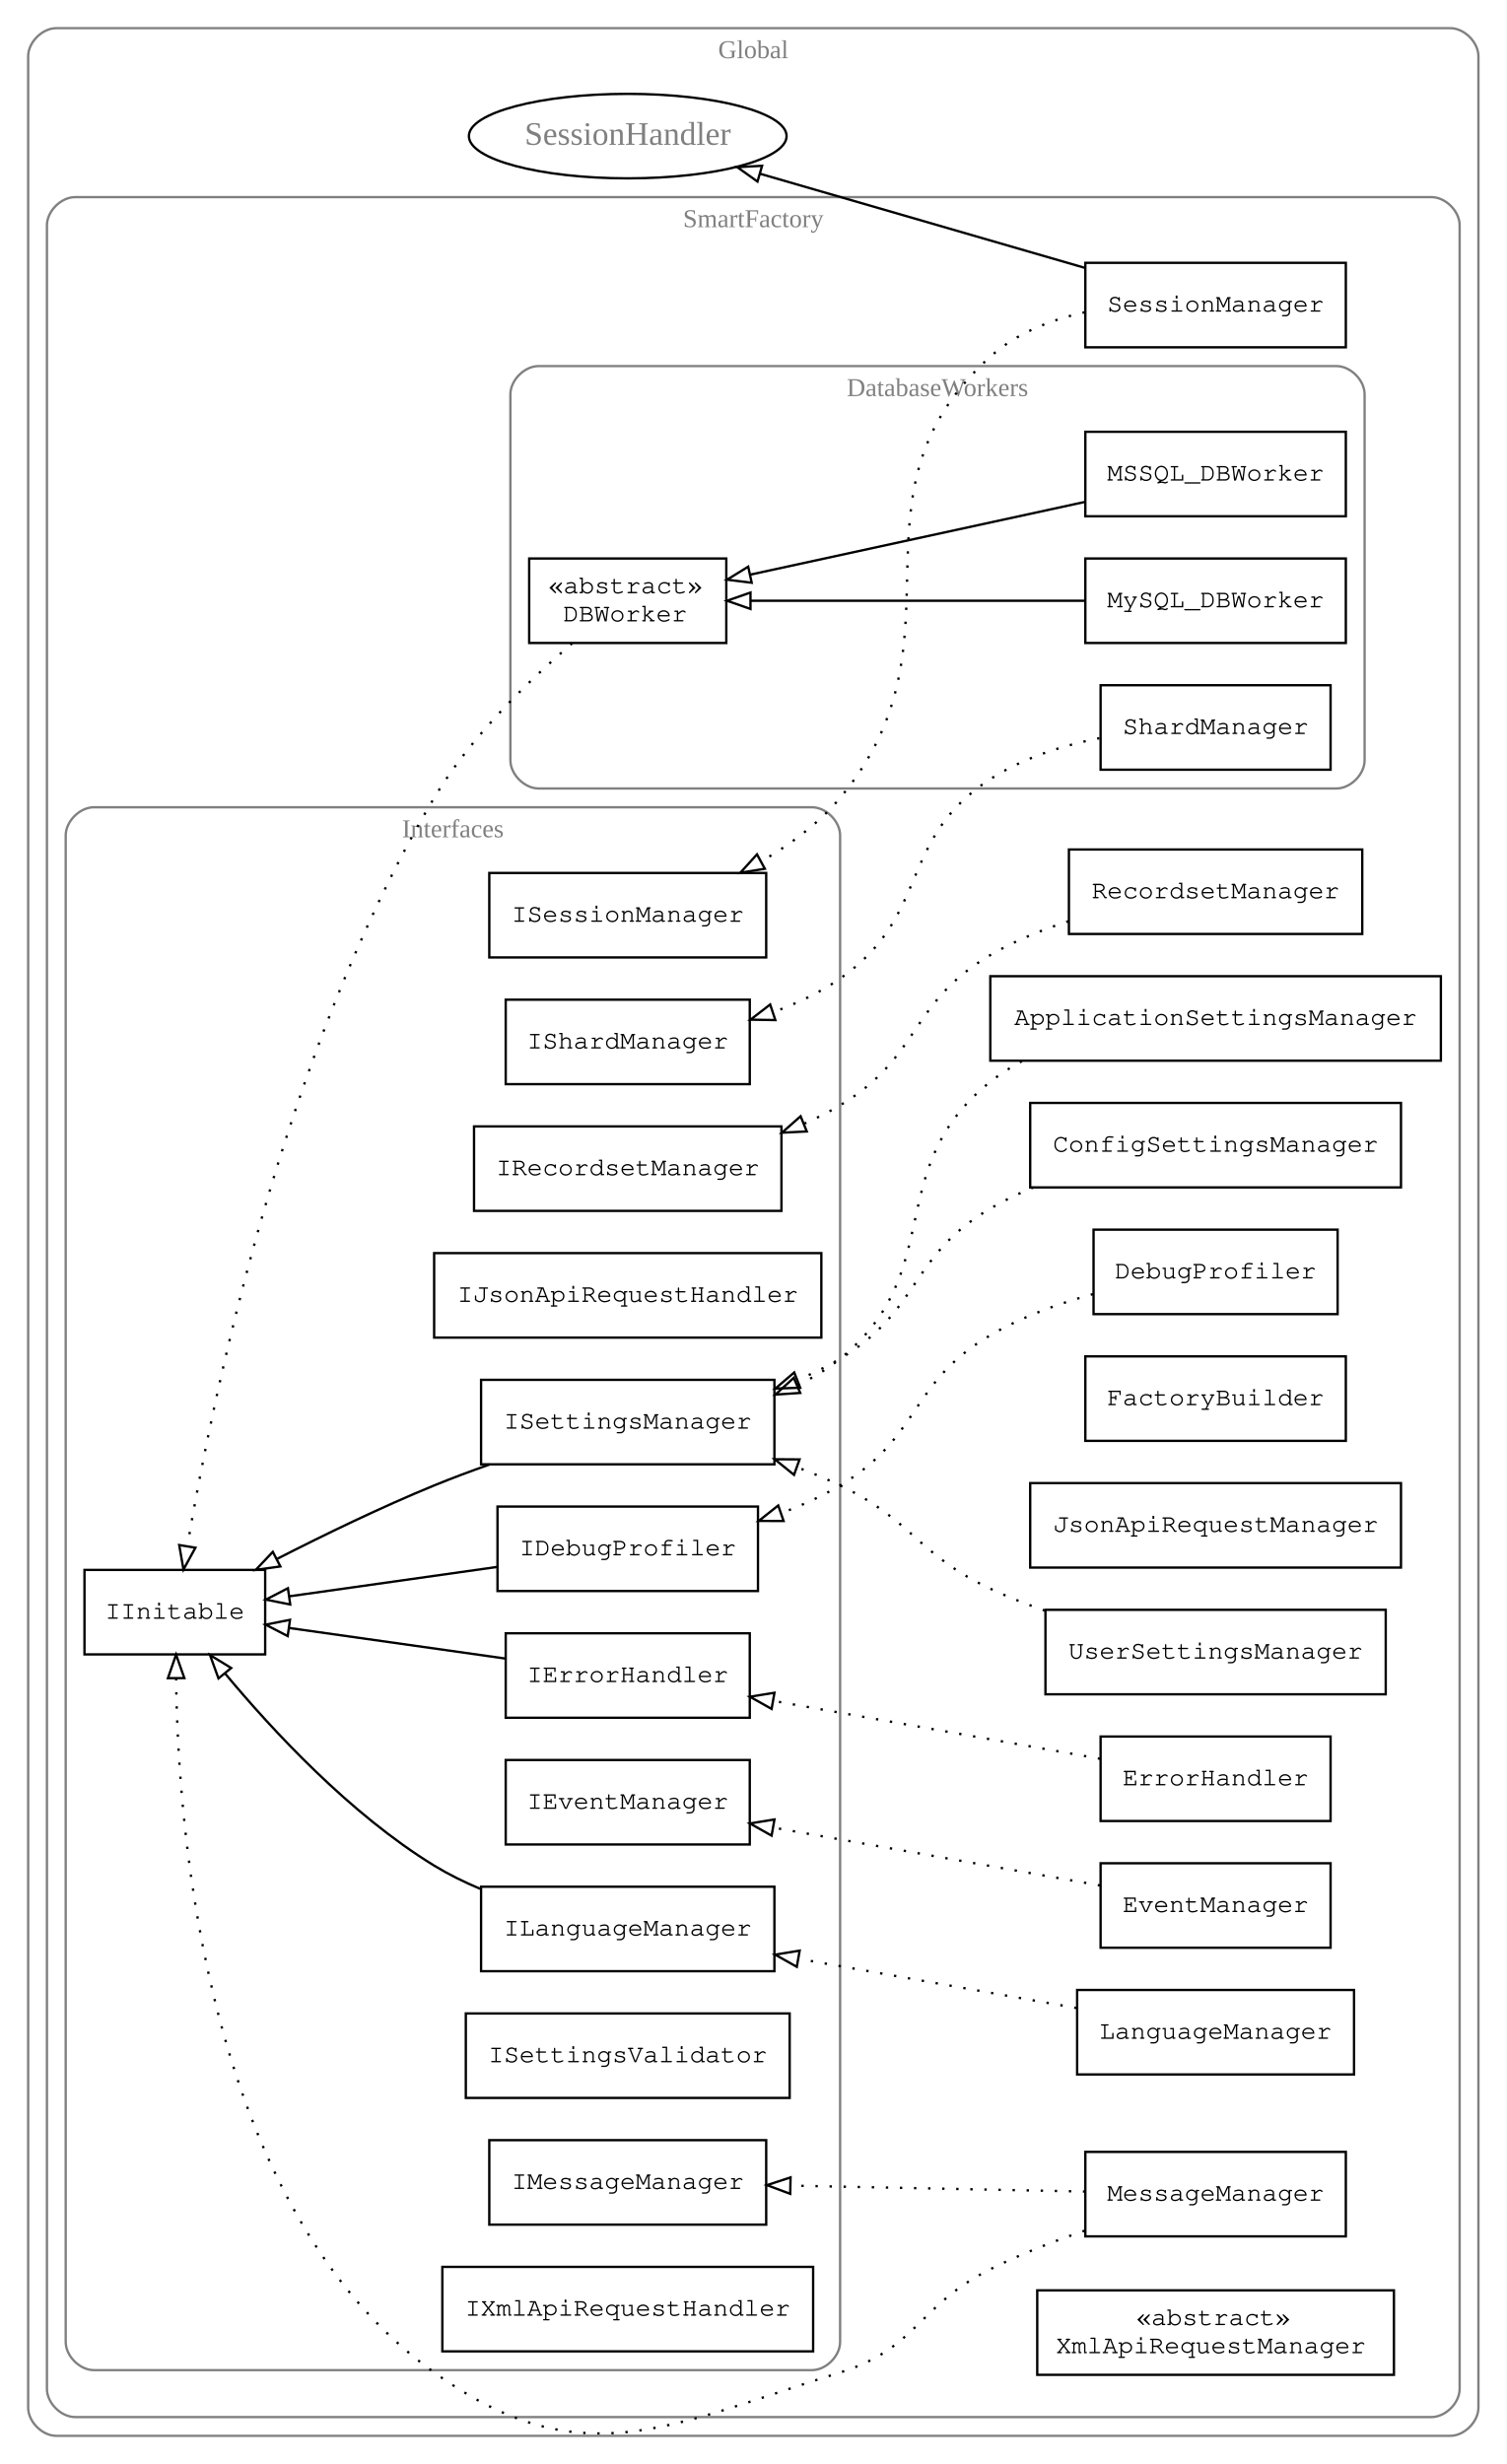
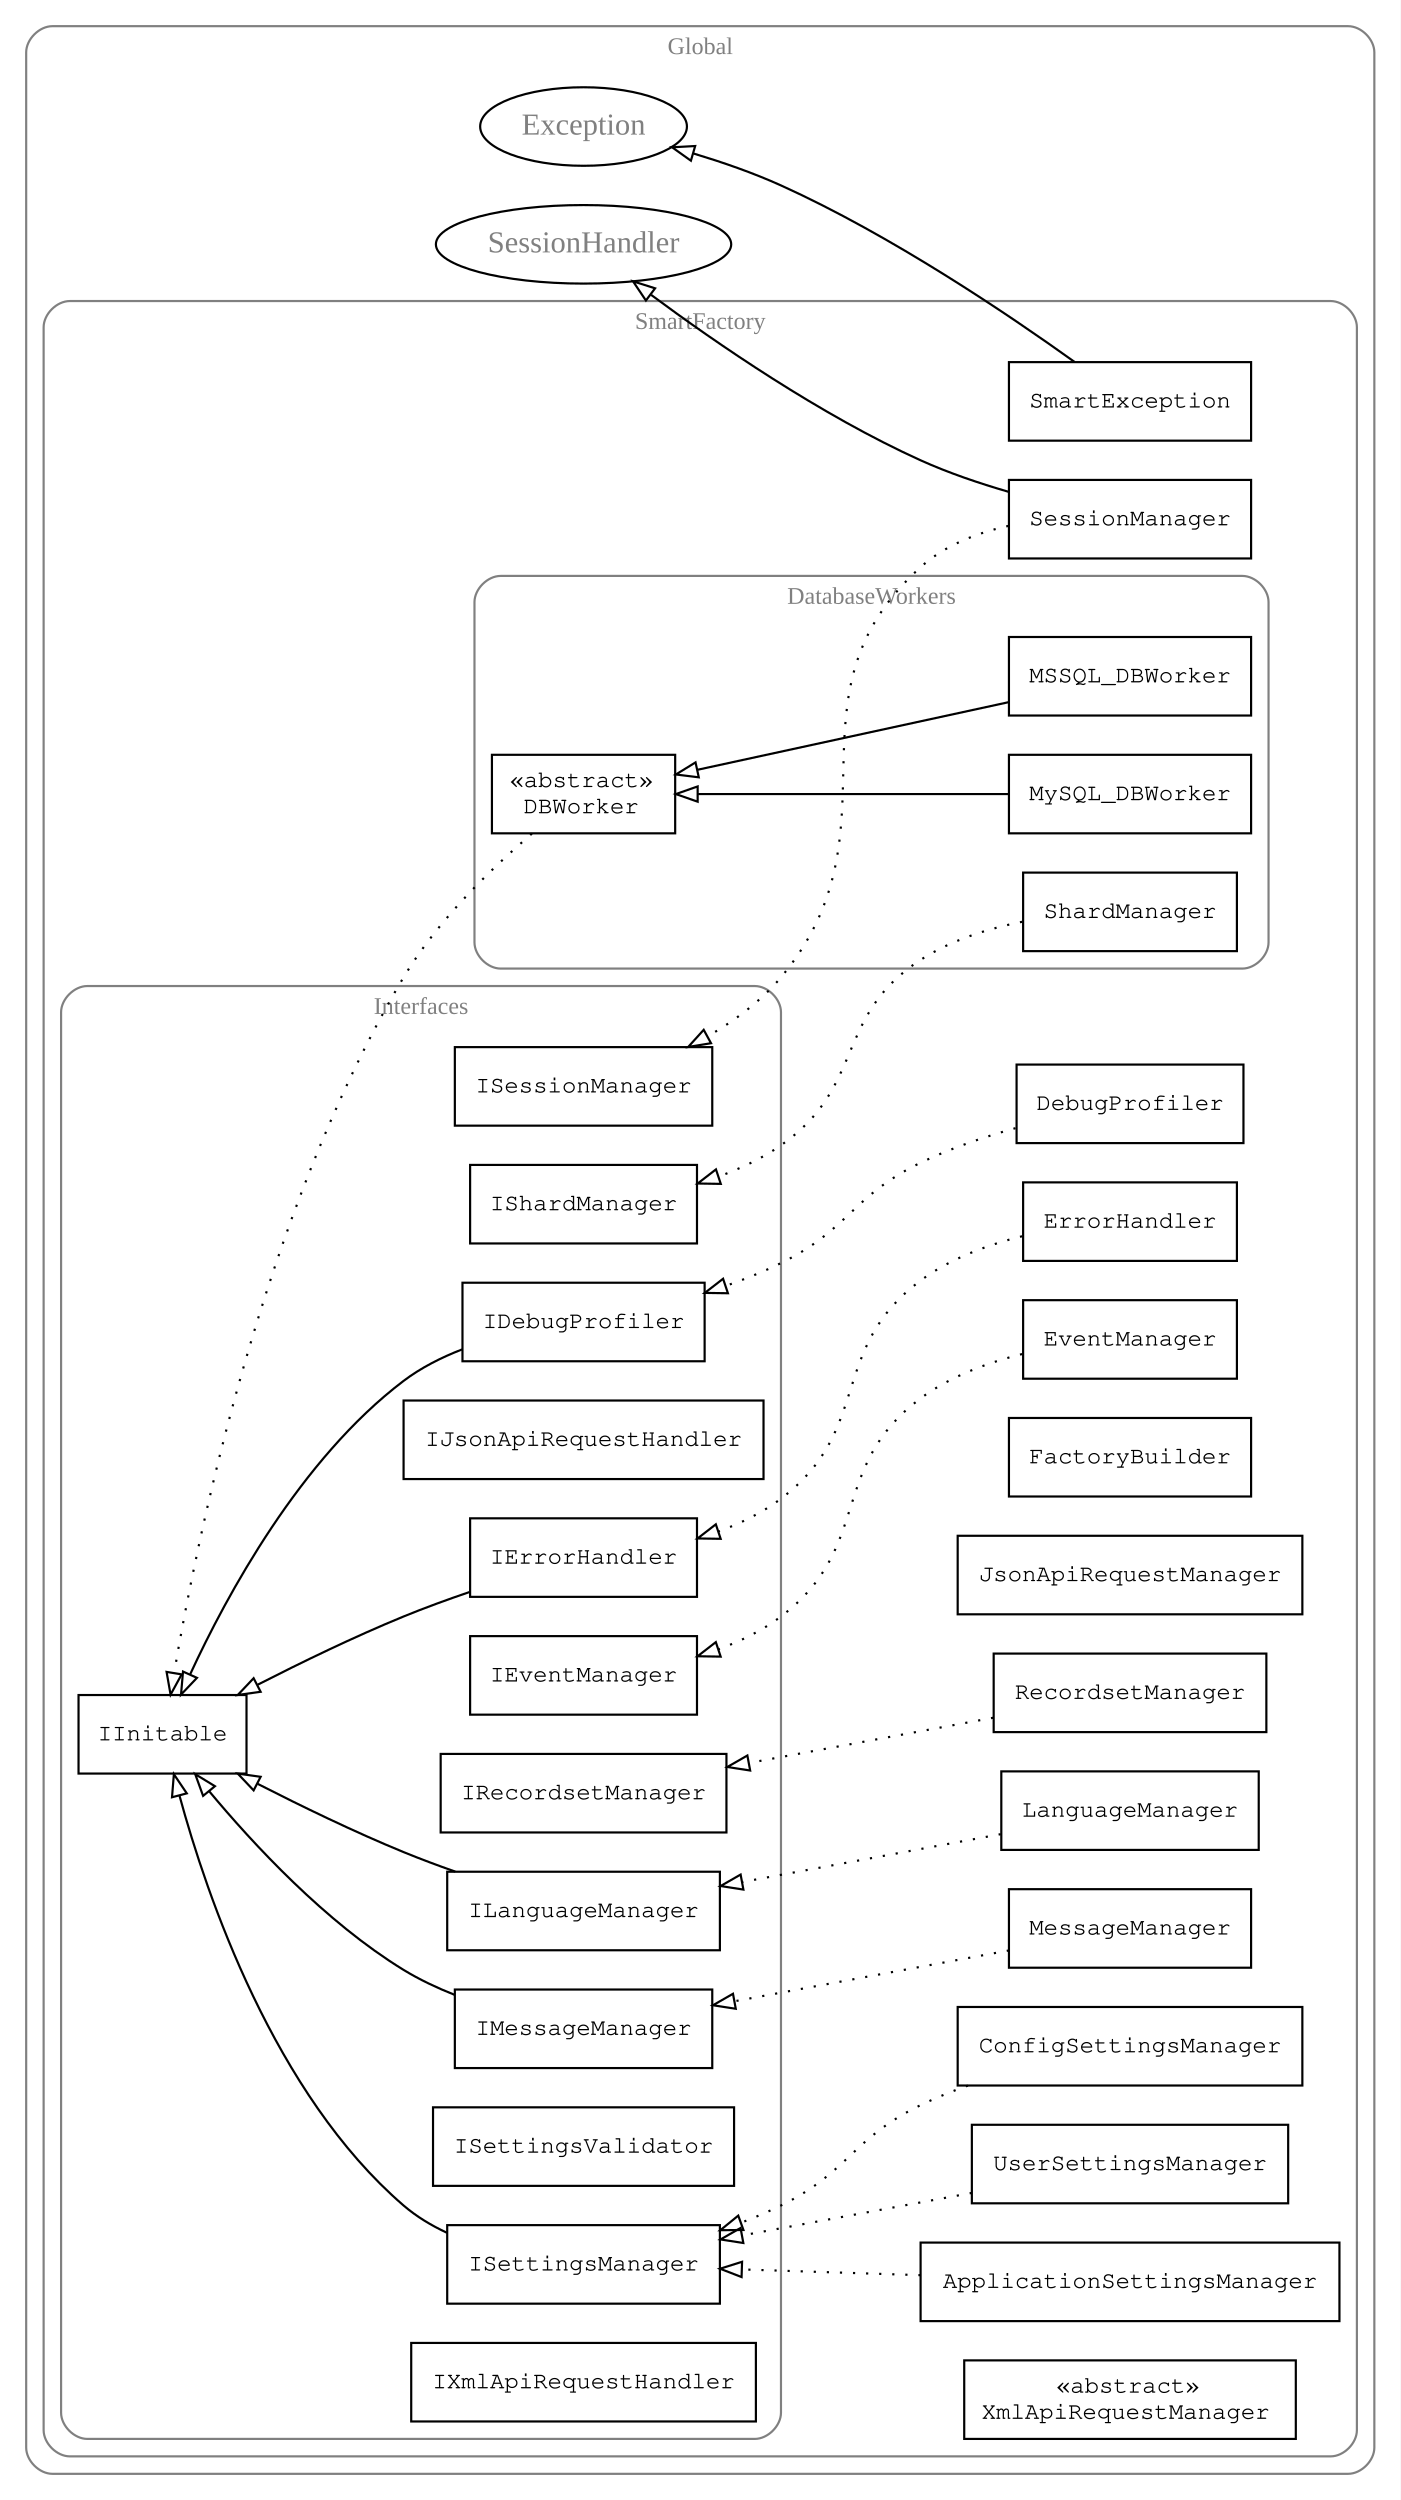
- <svg xmlns="http://www.w3.org/2000/svg" width="642pt" height="1050pt" viewBox="0.00 0.00 642.00 1050.00">
-   <g id="graph0" class="graph" transform="scale(1 1) rotate(0) translate(4 1046)">
-     <polygon fill="white" stroke="none" points="-4,4 -4,-1046 638,-1046 638,4 -4,4" />
+ <svg xmlns="http://www.w3.org/2000/svg" width="642pt" height="1146pt" viewBox="0.00 0.00 642.00 1146.00">
+   <g id="graph0" class="graph" transform="scale(1 1) rotate(0) translate(4 1142)">
+     <polygon fill="white" stroke="none" points="-4,4 -4,-1142 638,-1142 638,4 -4,4" />
    <g id="clust1" class="cluster">
-       <path fill="none" stroke="gray" d="M20,-8C20,-8 614,-8 614,-8 620,-8 626,-14 626,-20 626,-20 626,-1022 626,-1022 626,-1028 620,-1034 614,-1034 614,-1034 20,-1034 20,-1034 14,-1034 8,-1028 8,-1022 8,-1022 8,-20 8,-20 8,-14 14,-8 20,-8" />
-       <text text-anchor="middle" x="317" y="-1021.2" font-family="Times New Roman,serif" font-size="11.00" fill="gray">Global</text>
+       <path fill="none" stroke="gray" d="M20,-8C20,-8 614,-8 614,-8 620,-8 626,-14 626,-20 626,-20 626,-1118 626,-1118 626,-1124 620,-1130 614,-1130 614,-1130 20,-1130 20,-1130 14,-1130 8,-1124 8,-1118 8,-1118 8,-20 8,-20 8,-14 14,-8 20,-8" />
+       <text text-anchor="middle" x="317" y="-1117.2" font-family="Times New Roman,serif" font-size="11.00" fill="gray">Global</text>
    </g>
    <g id="clust2" class="cluster">
-       <path fill="none" stroke="gray" d="M28,-16C28,-16 606,-16 606,-16 612,-16 618,-22 618,-28 618,-28 618,-950 618,-950 618,-956 612,-962 606,-962 606,-962 28,-962 28,-962 22,-962 16,-956 16,-950 16,-950 16,-28 16,-28 16,-22 22,-16 28,-16" />
-       <text text-anchor="middle" x="317" y="-949.2" font-family="Times New Roman,serif" font-size="11.00" fill="gray">SmartFactory</text>
+       <path fill="none" stroke="gray" d="M28,-16C28,-16 606,-16 606,-16 612,-16 618,-22 618,-28 618,-28 618,-992 618,-992 618,-998 612,-1004 606,-1004 606,-1004 28,-1004 28,-1004 22,-1004 16,-998 16,-992 16,-992 16,-28 16,-28 16,-22 22,-16 28,-16" />
+       <text text-anchor="middle" x="317" y="-991.2" font-family="Times New Roman,serif" font-size="11.00" fill="gray">SmartFactory</text>
    </g>
    <g id="clust3" class="cluster">
-       <path fill="none" stroke="gray" d="M225.5,-710C225.5,-710 565.5,-710 565.5,-710 571.5,-710 577.5,-716 577.5,-722 577.5,-722 577.5,-878 577.5,-878 577.5,-884 571.5,-890 565.5,-890 565.5,-890 225.5,-890 225.5,-890 219.5,-890 213.5,-884 213.5,-878 213.5,-878 213.5,-722 213.5,-722 213.5,-716 219.5,-710 225.5,-710" />
-       <text text-anchor="middle" x="395.5" y="-877.2" font-family="Times New Roman,serif" font-size="11.00" fill="gray">DatabaseWorkers</text>
+       <path fill="none" stroke="gray" d="M225.5,-698C225.5,-698 565.5,-698 565.5,-698 571.5,-698 577.5,-704 577.5,-710 577.5,-710 577.5,-866 577.5,-866 577.5,-872 571.5,-878 565.5,-878 565.5,-878 225.5,-878 225.5,-878 219.5,-878 213.5,-872 213.5,-866 213.5,-866 213.5,-710 213.5,-710 213.5,-704 219.5,-698 225.5,-698" />
+       <text text-anchor="middle" x="395.5" y="-865.2" font-family="Times New Roman,serif" font-size="11.00" fill="gray">DatabaseWorkers</text>
    </g>
    <g id="clust4" class="cluster">
-       <path fill="none" stroke="gray" d="M36,-36C36,-36 342,-36 342,-36 348,-36 354,-42 354,-48 354,-48 354,-690 354,-690 354,-696 348,-702 342,-702 342,-702 36,-702 36,-702 30,-702 24,-696 24,-690 24,-690 24,-48 24,-48 24,-42 30,-36 36,-36" />
-       <text text-anchor="middle" x="189" y="-689.2" font-family="Times New Roman,serif" font-size="11.00" fill="gray">Interfaces</text>
+       <path fill="none" stroke="gray" d="M36,-24C36,-24 342,-24 342,-24 348,-24 354,-30 354,-36 354,-36 354,-678 354,-678 354,-684 348,-690 342,-690 342,-690 36,-690 36,-690 30,-690 24,-684 24,-678 24,-678 24,-36 24,-36 24,-30 30,-24 36,-24" />
+       <text text-anchor="middle" x="189" y="-677.2" font-family="Times New Roman,serif" font-size="11.00" fill="gray">Interfaces</text>
    </g>
    <g id="node1" class="node">
-       <polygon fill="none" stroke="black" points="305.5,-808 221.5,-808 221.5,-772 305.5,-772 305.5,-808" />
-       <text text-anchor="start" x="229.5" y="-793.2" font-family="Courier,monospace" font-size="11.00">«abstract»</text>
-       <text text-anchor="start" x="236" y="-781.2" font-family="Courier,monospace" font-size="11.00">DBWorker</text>
+       <polygon fill="none" stroke="black" points="305.5,-796 221.5,-796 221.5,-760 305.5,-760 305.5,-796" />
+       <text text-anchor="start" x="229.5" y="-781.2" font-family="Courier,monospace" font-size="11.00">«abstract»</text>
+       <text text-anchor="start" x="236" y="-769.2" font-family="Courier,monospace" font-size="11.00">DBWorker</text>
    </g>
    <g id="node8" class="node">
-       <polygon fill="none" stroke="black" points="109,-377 32,-377 32,-341 109,-341 109,-377" />
-       <text text-anchor="middle" x="70.5" y="-356.2" font-family="Courier,monospace" font-size="11.00">IInitable</text>
+       <polygon fill="none" stroke="black" points="109,-365 32,-365 32,-329 109,-329 109,-365" />
+       <text text-anchor="middle" x="70.5" y="-344.2" font-family="Courier,monospace" font-size="11.00">IInitable</text>
    </g>
    <g id="edge3" class="edge">
-       <path fill="none" stroke="black" stroke-dasharray="1,5" d="M239.819,-771.869C221.577,-756.19 196.513,-731.999 181,-706 116.722,-598.276 86.278,-448.884 75.854,-387.284" />
-       <polygon fill="none" stroke="black" points="79.267,-386.466 74.19,-377.166 72.36,-387.602 79.267,-386.466" />
+       <path fill="none" stroke="black" stroke-dasharray="1,5" d="M239.819,-759.869C221.577,-744.19 196.513,-719.999 181,-694 116.722,-586.276 86.278,-436.884 75.854,-375.284" />
+       <polygon fill="none" stroke="black" points="79.267,-374.466 74.19,-365.166 72.36,-375.602 79.267,-374.466" />
    </g>
    <g id="node2" class="node">
-       <polygon fill="none" stroke="black" points="569.5,-862 458.5,-862 458.5,-826 569.5,-826 569.5,-862" />
-       <text text-anchor="middle" x="514" y="-841.2" font-family="Courier,monospace" font-size="11.00">MSSQL_DBWorker</text>
+       <polygon fill="none" stroke="black" points="569.5,-850 458.5,-850 458.5,-814 569.5,-814 569.5,-850" />
+       <text text-anchor="middle" x="514" y="-829.2" font-family="Courier,monospace" font-size="11.00">MSSQL_DBWorker</text>
    </g>
    <g id="edge4" class="edge">
-       <path fill="none" stroke="black" d="M458.466,-832.149C415.965,-822.914 357.375,-810.182 315.738,-801.134" />
-       <polygon fill="none" stroke="black" points="316.318,-797.679 305.803,-798.975 314.831,-804.519 316.318,-797.679" />
+       <path fill="none" stroke="black" d="M458.466,-820.149C415.965,-810.914 357.375,-798.182 315.738,-789.134" />
+       <polygon fill="none" stroke="black" points="316.318,-785.679 305.803,-786.975 314.831,-792.519 316.318,-785.679" />
    </g>
    <g id="node3" class="node">
-       <polygon fill="none" stroke="black" points="569.5,-808 458.5,-808 458.5,-772 569.5,-772 569.5,-808" />
-       <text text-anchor="middle" x="514" y="-787.2" font-family="Courier,monospace" font-size="11.00">MySQL_DBWorker</text>
+       <polygon fill="none" stroke="black" points="569.5,-796 458.5,-796 458.5,-760 569.5,-760 569.5,-796" />
+       <text text-anchor="middle" x="514" y="-775.2" font-family="Courier,monospace" font-size="11.00">MySQL_DBWorker</text>
    </g>
    <g id="edge5" class="edge">
-       <path fill="none" stroke="black" d="M458.466,-790C416.055,-790 357.623,-790 316.002,-790" />
-       <polygon fill="none" stroke="black" points="315.803,-786.5 305.803,-790 315.803,-793.5 315.803,-786.5" />
+       <path fill="none" stroke="black" d="M458.466,-778C416.055,-778 357.623,-778 316.002,-778" />
+       <polygon fill="none" stroke="black" points="315.803,-774.5 305.803,-778 315.803,-781.5 315.803,-774.5" />
    </g>
    <g id="node4" class="node">
-       <polygon fill="none" stroke="black" points="563,-754 465,-754 465,-718 563,-718 563,-754" />
-       <text text-anchor="middle" x="514" y="-733.2" font-family="Courier,monospace" font-size="11.00">ShardManager</text>
+       <polygon fill="none" stroke="black" points="563,-742 465,-742 465,-706 563,-706 563,-742" />
+       <text text-anchor="middle" x="514" y="-721.2" font-family="Courier,monospace" font-size="11.00">ShardManager</text>
    </g>
    <g id="node16" class="node">
-       <polygon fill="none" stroke="black" points="315.5,-620 211.5,-620 211.5,-584 315.5,-584 315.5,-620" />
-       <text text-anchor="middle" x="263.5" y="-599.2" font-family="Courier,monospace" font-size="11.00">IShardManager</text>
+       <polygon fill="none" stroke="black" points="315.5,-608 211.5,-608 211.5,-572 315.5,-572 315.5,-608" />
+       <text text-anchor="middle" x="263.5" y="-587.2" font-family="Courier,monospace" font-size="11.00">IShardManager</text>
    </g>
    <g id="edge6" class="edge">
-       <path fill="none" stroke="black" stroke-dasharray="1,5" d="M464.514,-731.441C448.741,-728.278 431.768,-722.951 418,-714 378.354,-688.223 392.782,-656.059 354,-629 345.426,-623.018 335.501,-618.337 325.447,-614.681" />
-       <polygon fill="none" stroke="black" points="326.401,-611.31 315.808,-611.48 324.195,-617.953 326.401,-611.31" />
+       <path fill="none" stroke="black" stroke-dasharray="1,5" d="M464.514,-719.441C448.741,-716.278 431.768,-710.951 418,-702 378.354,-676.223 392.782,-644.059 354,-617 345.426,-611.018 335.501,-606.337 325.447,-602.681" />
+       <polygon fill="none" stroke="black" points="326.401,-599.31 315.808,-599.48 324.195,-605.953 326.401,-599.31" />
    </g>
    <g id="node5" class="node">
-       <polygon fill="none" stroke="black" points="319,-404 208,-404 208,-368 319,-368 319,-404" />
-       <text text-anchor="middle" x="263.5" y="-383.2" font-family="Courier,monospace" font-size="11.00">IDebugProfiler</text>
+       <polygon fill="none" stroke="black" points="319,-554 208,-554 208,-518 319,-518 319,-554" />
+       <text text-anchor="middle" x="263.5" y="-533.2" font-family="Courier,monospace" font-size="11.00">IDebugProfiler</text>
    </g>
    <g id="edge17" class="edge">
-       <path fill="none" stroke="black" d="M207.767,-378.263C179.811,-374.311 146.118,-369.548 119.23,-365.747" />
-       <polygon fill="none" stroke="black" points="119.675,-362.275 109.284,-364.341 118.695,-369.206 119.675,-362.275" />
+       <path fill="none" stroke="black" d="M207.844,-523.439C198.338,-519.752 188.961,-515.029 181,-509 133.629,-473.126 99.844,-410.57 83.214,-374.593" />
+       <polygon fill="none" stroke="black" points="86.279,-372.876 78.981,-365.195 79.896,-375.75 86.279,-372.876" />
    </g>
    <g id="node6" class="node">
-       <polygon fill="none" stroke="black" points="315.5,-350 211.5,-350 211.5,-314 315.5,-314 315.5,-350" />
-       <text text-anchor="middle" x="263.5" y="-329.2" font-family="Courier,monospace" font-size="11.00">IErrorHandler</text>
+       <polygon fill="none" stroke="black" points="315.5,-446 211.5,-446 211.5,-410 315.5,-410 315.5,-446" />
+       <text text-anchor="middle" x="263.5" y="-425.2" font-family="Courier,monospace" font-size="11.00">IErrorHandler</text>
    </g>
    <g id="edge18" class="edge">
-       <path fill="none" stroke="black" d="M211.316,-339.236C182.677,-343.284 147.206,-348.298 119.158,-352.263" />
-       <polygon fill="none" stroke="black" points="118.599,-348.807 109.187,-353.672 119.579,-355.738 118.599,-348.807" />
+       <path fill="none" stroke="black" d="M211.238,-412.22C201.122,-408.769 190.654,-404.957 181,-401 158.482,-391.769 134.136,-379.956 114.132,-369.734" />
+       <polygon fill="none" stroke="black" points="115.471,-366.486 104.979,-365.014 112.262,-372.708 115.471,-366.486" />
    </g>
    <g id="node7" class="node">
-       <polygon fill="none" stroke="black" points="315.5,-296 211.5,-296 211.5,-260 315.5,-260 315.5,-296" />
-       <text text-anchor="middle" x="263.5" y="-275.2" font-family="Courier,monospace" font-size="11.00">IEventManager</text>
+       <polygon fill="none" stroke="black" points="315.5,-392 211.5,-392 211.5,-356 315.5,-356 315.5,-392" />
+       <text text-anchor="middle" x="263.5" y="-371.2" font-family="Courier,monospace" font-size="11.00">IEventManager</text>
    </g>
    <g id="node9" class="node">
-       <polygon fill="none" stroke="black" points="346,-512 181,-512 181,-476 346,-476 346,-512" />
-       <text text-anchor="middle" x="263.5" y="-491.2" font-family="Courier,monospace" font-size="11.00">IJsonApiRequestHandler</text>
+       <polygon fill="none" stroke="black" points="346,-500 181,-500 181,-464 346,-464 346,-500" />
+       <text text-anchor="middle" x="263.5" y="-479.2" font-family="Courier,monospace" font-size="11.00">IJsonApiRequestHandler</text>
    </g>
    <g id="node10" class="node">
-       <polygon fill="none" stroke="black" points="326,-242 201,-242 201,-206 326,-206 326,-242" />
-       <text text-anchor="middle" x="263.5" y="-221.2" font-family="Courier,monospace" font-size="11.00">ILanguageManager</text>
+       <polygon fill="none" stroke="black" points="326,-284 201,-284 201,-248 326,-248 326,-284" />
+       <text text-anchor="middle" x="263.5" y="-263.2" font-family="Courier,monospace" font-size="11.00">ILanguageManager</text>
    </g>
    <g id="edge19" class="edge">
-       <path fill="none" stroke="black" d="M200.607,-241.112C193.782,-243.982 187.102,-247.265 181,-251 145.192,-272.915 112.065,-308.649 91.832,-332.961" />
-       <polygon fill="none" stroke="black" points="89.099,-330.774 85.48,-340.731 94.519,-335.204 89.099,-330.774" />
+       <path fill="none" stroke="black" d="M204.698,-284.046C196.673,-286.871 188.585,-289.891 181,-293 158.482,-302.231 134.136,-314.044 114.132,-324.266" />
+       <polygon fill="none" stroke="black" points="112.262,-321.292 104.979,-328.986 115.471,-327.514 112.262,-321.292" />
    </g>
    <g id="node11" class="node">
-       <polygon fill="none" stroke="black" points="322.5,-134 204.5,-134 204.5,-98 322.5,-98 322.5,-134" />
-       <text text-anchor="middle" x="263.5" y="-113.2" font-family="Courier,monospace" font-size="11.00">IMessageManager</text>
+       <polygon fill="none" stroke="black" points="322.5,-230 204.5,-230 204.5,-194 322.5,-194 322.5,-230" />
+       <text text-anchor="middle" x="263.5" y="-209.2" font-family="Courier,monospace" font-size="11.00">IMessageManager</text>
+     </g>
+     <g id="edge20" class="edge">
+       <path fill="none" stroke="black" d="M204.459,-227.541C196.307,-230.766 188.247,-234.565 181,-239 145.192,-260.915 112.065,-296.649 91.832,-320.961" />
+       <polygon fill="none" stroke="black" points="89.099,-318.774 85.48,-328.731 94.519,-323.204 89.099,-318.774" />
    </g>
    <g id="node12" class="node">
-       <polygon fill="none" stroke="black" points="329,-566 198,-566 198,-530 329,-530 329,-566" />
-       <text text-anchor="middle" x="263.5" y="-545.2" font-family="Courier,monospace" font-size="11.00">IRecordsetManager</text>
+       <polygon fill="none" stroke="black" points="329,-338 198,-338 198,-302 329,-302 329,-338" />
+       <text text-anchor="middle" x="263.5" y="-317.2" font-family="Courier,monospace" font-size="11.00">IRecordsetManager</text>
    </g>
    <g id="node13" class="node">
-       <polygon fill="none" stroke="black" points="322.5,-674 204.5,-674 204.5,-638 322.5,-638 322.5,-674" />
-       <text text-anchor="middle" x="263.5" y="-653.2" font-family="Courier,monospace" font-size="11.00">ISessionManager</text>
+       <polygon fill="none" stroke="black" points="322.5,-662 204.5,-662 204.5,-626 322.5,-626 322.5,-662" />
+       <text text-anchor="middle" x="263.5" y="-641.2" font-family="Courier,monospace" font-size="11.00">ISessionManager</text>
    </g>
    <g id="node14" class="node">
-       <polygon fill="none" stroke="black" points="326,-458 201,-458 201,-422 326,-422 326,-458" />
-       <text text-anchor="middle" x="263.5" y="-437.2" font-family="Courier,monospace" font-size="11.00">ISettingsManager</text>
-     </g>
-     <g id="edge20" class="edge">
-       <path fill="none" stroke="black" d="M204.698,-421.954C196.673,-419.129 188.585,-416.109 181,-413 158.482,-403.769 134.136,-391.956 114.132,-381.734" />
-       <polygon fill="none" stroke="black" points="115.471,-378.486 104.979,-377.014 112.262,-384.708 115.471,-378.486" />
+       <polygon fill="none" stroke="black" points="326,-122 201,-122 201,-86 326,-86 326,-122" />
+       <text text-anchor="middle" x="263.5" y="-101.2" font-family="Courier,monospace" font-size="11.00">ISettingsManager</text>
+     </g>
+     <g id="edge21" class="edge">
+       <path fill="none" stroke="black" d="M200.912,-118.477C193.725,-121.827 186.874,-125.943 181,-131 121.731,-182.022 90.781,-272.936 78.288,-318.834" />
+       <polygon fill="none" stroke="black" points="74.852,-318.139 75.7,-328.7 81.623,-319.915 74.852,-318.139" />
    </g>
    <g id="node15" class="node">
-       <polygon fill="none" stroke="black" points="332.5,-188 194.5,-188 194.5,-152 332.5,-152 332.5,-188" />
-       <text text-anchor="middle" x="263.5" y="-167.2" font-family="Courier,monospace" font-size="11.00">ISettingsValidator</text>
+       <polygon fill="none" stroke="black" points="332.5,-176 194.5,-176 194.5,-140 332.5,-140 332.5,-176" />
+       <text text-anchor="middle" x="263.5" y="-155.2" font-family="Courier,monospace" font-size="11.00">ISettingsValidator</text>
    </g>
    <g id="node17" class="node">
-       <polygon fill="none" stroke="black" points="342.5,-80 184.5,-80 184.5,-44 342.5,-44 342.5,-80" />
-       <text text-anchor="middle" x="263.5" y="-59.2" font-family="Courier,monospace" font-size="11.00">IXmlApiRequestHandler</text>
+       <polygon fill="none" stroke="black" points="342.5,-68 184.5,-68 184.5,-32 342.5,-32 342.5,-68" />
+       <text text-anchor="middle" x="263.5" y="-47.2" font-family="Courier,monospace" font-size="11.00">IXmlApiRequestHandler</text>
    </g>
    <g id="node18" class="node">
-       <polygon fill="none" stroke="black" points="610,-630 418,-630 418,-594 610,-594 610,-630" />
-       <text text-anchor="middle" x="514" y="-609.2" font-family="Courier,monospace" font-size="11.00">ApplicationSettingsManager</text>
+       <polygon fill="none" stroke="black" points="610,-114 418,-114 418,-78 610,-78 610,-114" />
+       <text text-anchor="middle" x="514" y="-93.2" font-family="Courier,monospace" font-size="11.00">ApplicationSettingsManager</text>
    </g>
    <g id="edge1" class="edge">
-       <path fill="none" stroke="black" stroke-dasharray="1,5" d="M431.456,-593.793C426.685,-591.237 422.148,-588.323 418,-585 371.436,-547.7 400.263,-504.673 354,-467 348.588,-462.593 342.47,-458.905 336.034,-455.819" />
-       <polygon fill="none" stroke="black" points="336.995,-452.423 326.424,-451.713 334.245,-458.86 336.995,-452.423" />
+       <path fill="none" stroke="black" stroke-dasharray="1,5" d="M417.989,-99.059C390.894,-99.931 361.831,-100.867 336.363,-101.686" />
+       <polygon fill="none" stroke="black" points="335.938,-98.198 326.056,-102.018 336.163,-105.195 335.938,-98.198" />
    </g>
    <g id="node19" class="node">
-       <polygon fill="none" stroke="black" points="593,-576 435,-576 435,-540 593,-540 593,-576" />
-       <text text-anchor="middle" x="514" y="-555.2" font-family="Courier,monospace" font-size="11.00">ConfigSettingsManager</text>
+       <polygon fill="none" stroke="black" points="593,-222 435,-222 435,-186 593,-186 593,-222" />
+       <text text-anchor="middle" x="514" y="-201.2" font-family="Courier,monospace" font-size="11.00">ConfigSettingsManager</text>
    </g>
    <g id="edge2" class="edge">
-       <path fill="none" stroke="black" stroke-dasharray="1,5" d="M436.371,-539.99C429.98,-537.369 423.766,-534.387 418,-531 383.316,-510.624 388.519,-487.654 354,-467 348.292,-463.585 342.118,-460.571 335.773,-457.918" />
-       <polygon fill="none" stroke="black" points="336.978,-454.631 326.389,-454.283 334.45,-461.159 336.978,-454.631" />
+       <path fill="none" stroke="black" stroke-dasharray="1,5" d="M439.682,-185.961C432.223,-183.3 424.87,-180.319 418,-177 386.459,-161.762 385.418,-146.491 354,-131 348.268,-128.174 342.183,-125.578 335.987,-123.209" />
+       <polygon fill="none" stroke="black" points="336.791,-119.778 326.196,-119.673 334.412,-126.362 336.791,-119.778" />
    </g>
    <g id="node20" class="node">
-       <polygon fill="none" stroke="black" points="566,-522 462,-522 462,-486 566,-486 566,-522" />
-       <text text-anchor="middle" x="514" y="-501.2" font-family="Courier,monospace" font-size="11.00">DebugProfiler</text>
+       <polygon fill="none" stroke="black" points="566,-654 462,-654 462,-618 566,-618 566,-654" />
+       <text text-anchor="middle" x="514" y="-633.2" font-family="Courier,monospace" font-size="11.00">DebugProfiler</text>
    </g>
    <g id="edge7" class="edge">
-       <path fill="none" stroke="black" stroke-dasharray="1,5" d="M461.753,-494.525C446.997,-490.474 431.305,-484.817 418,-477 383.316,-456.624 388.519,-433.654 354,-413 346.227,-408.349 337.589,-404.443 328.833,-401.177" />
-       <polygon fill="none" stroke="black" points="329.915,-397.848 319.321,-397.881 327.623,-404.462 329.915,-397.848" />
+       <path fill="none" stroke="black" stroke-dasharray="1,5" d="M461.512,-624.858C447.057,-620.805 431.586,-615.564 418,-609 386.459,-593.762 385.418,-578.491 354,-563 346.068,-559.089 337.457,-555.619 328.817,-552.581" />
+       <polygon fill="none" stroke="black" points="329.677,-549.178 319.083,-549.333 327.461,-555.818 329.677,-549.178" />
    </g>
    <g id="node21" class="node">
-       <polygon fill="none" stroke="black" points="563,-306 465,-306 465,-270 563,-270 563,-306" />
-       <text text-anchor="middle" x="514" y="-285.2" font-family="Courier,monospace" font-size="11.00">ErrorHandler</text>
+       <polygon fill="none" stroke="black" points="563,-600 465,-600 465,-564 563,-564 563,-600" />
+       <text text-anchor="middle" x="514" y="-579.2" font-family="Courier,monospace" font-size="11.00">ErrorHandler</text>
    </g>
    <g id="edge8" class="edge">
-       <path fill="none" stroke="black" stroke-dasharray="1,5" d="M464.792,-296.536C425.069,-303.569 368.498,-313.586 325.603,-321.181" />
-       <polygon fill="none" stroke="black" points="324.802,-317.768 315.566,-322.958 326.023,-324.661 324.802,-317.768" />
+       <path fill="none" stroke="black" stroke-dasharray="1,5" d="M464.518,-575.296C448.569,-571.33 431.486,-565.024 418,-555 375.65,-523.522 396.095,-486.818 354,-455 345.562,-448.622 335.62,-443.742 325.486,-440.01" />
+       <polygon fill="none" stroke="black" points="326.348,-436.608 315.754,-436.772 324.138,-443.25 326.348,-436.608" />
    </g>
    <g id="node22" class="node">
-       <polygon fill="none" stroke="black" points="563,-252 465,-252 465,-216 563,-216 563,-252" />
-       <text text-anchor="middle" x="514" y="-231.2" font-family="Courier,monospace" font-size="11.00">EventManager</text>
+       <polygon fill="none" stroke="black" points="563,-546 465,-546 465,-510 563,-510 563,-546" />
+       <text text-anchor="middle" x="514" y="-525.2" font-family="Courier,monospace" font-size="11.00">EventManager</text>
    </g>
    <g id="edge9" class="edge">
-       <path fill="none" stroke="black" stroke-dasharray="1,5" d="M464.792,-242.536C425.069,-249.569 368.498,-259.586 325.603,-267.181" />
-       <polygon fill="none" stroke="black" points="324.802,-263.768 315.566,-268.958 326.023,-270.661 324.802,-263.768" />
+       <path fill="none" stroke="black" stroke-dasharray="1,5" d="M464.518,-521.296C448.569,-517.33 431.486,-511.024 418,-501 375.65,-469.522 396.095,-432.818 354,-401 345.562,-394.622 335.62,-389.742 325.486,-386.01" />
+       <polygon fill="none" stroke="black" points="326.348,-382.608 315.754,-382.772 324.138,-389.25 326.348,-382.608" />
    </g>
    <g id="node23" class="node">
-       <polygon fill="none" stroke="black" points="569.5,-468 458.5,-468 458.5,-432 569.5,-432 569.5,-468" />
-       <text text-anchor="middle" x="514" y="-447.2" font-family="Courier,monospace" font-size="11.00">FactoryBuilder</text>
+       <polygon fill="none" stroke="black" points="569.5,-492 458.5,-492 458.5,-456 569.5,-456 569.5,-492" />
+       <text text-anchor="middle" x="514" y="-471.2" font-family="Courier,monospace" font-size="11.00">FactoryBuilder</text>
    </g>
    <g id="node24" class="node">
-       <polygon fill="none" stroke="black" points="593,-414 435,-414 435,-378 593,-378 593,-414" />
-       <text text-anchor="middle" x="514" y="-393.2" font-family="Courier,monospace" font-size="11.00">JsonApiRequestManager</text>
+       <polygon fill="none" stroke="black" points="593,-438 435,-438 435,-402 593,-402 593,-438" />
+       <text text-anchor="middle" x="514" y="-417.2" font-family="Courier,monospace" font-size="11.00">JsonApiRequestManager</text>
    </g>
    <g id="node25" class="node">
-       <polygon fill="none" stroke="black" points="573,-198 455,-198 455,-162 573,-162 573,-198" />
-       <text text-anchor="middle" x="514" y="-177.2" font-family="Courier,monospace" font-size="11.00">LanguageManager</text>
+       <polygon fill="none" stroke="black" points="573,-330 455,-330 455,-294 573,-294 573,-330" />
+       <text text-anchor="middle" x="514" y="-309.2" font-family="Courier,monospace" font-size="11.00">LanguageManager</text>
    </g>
    <g id="edge10" class="edge">
-       <path fill="none" stroke="black" stroke-dasharray="1,5" d="M454.738,-190.316C419.314,-196.588 373.809,-204.646 336.187,-211.307" />
-       <polygon fill="none" stroke="black" points="335.539,-207.867 326.302,-213.057 336.76,-214.76 335.539,-207.867" />
+       <path fill="none" stroke="black" stroke-dasharray="1,5" d="M454.738,-301.215C419.314,-294.658 373.809,-286.234 336.187,-279.27" />
+       <polygon fill="none" stroke="black" points="336.772,-275.819 326.302,-277.44 335.498,-282.702 336.772,-275.819" />
    </g>
    <g id="node26" class="node">
-       <polygon fill="none" stroke="black" points="569.5,-129 458.5,-129 458.5,-93 569.5,-93 569.5,-129" />
-       <text text-anchor="middle" x="514" y="-108.2" font-family="Courier,monospace" font-size="11.00">MessageManager</text>
+       <polygon fill="none" stroke="black" points="569.5,-276 458.5,-276 458.5,-240 569.5,-240 569.5,-276" />
+       <text text-anchor="middle" x="514" y="-255.2" font-family="Courier,monospace" font-size="11.00">MessageManager</text>
+     </g>
+     <g id="edge11" class="edge">
+       <path fill="none" stroke="black" stroke-dasharray="1,5" d="M458.466,-247.905C421.455,-241.054 372.243,-231.944 332.651,-224.615" />
+       <polygon fill="none" stroke="black" points="333.275,-221.172 322.805,-222.793 332.001,-228.055 333.275,-221.172" />
+     </g>
+     <g id="node27" class="node">
+       <polygon fill="none" stroke="black" points="576.5,-384 451.5,-384 451.5,-348 576.5,-348 576.5,-384" />
+       <text text-anchor="middle" x="514" y="-363.2" font-family="Courier,monospace" font-size="11.00">RecordsetManager</text>
    </g>
    <g id="edge12" class="edge">
-       <path fill="none" stroke="black" stroke-dasharray="1,5" d="M458.19,-95.421C444.75,-90.822 430.609,-85.304 418,-79 387.125,-63.565 386.965,-45.239 354,-35 280.571,-12.194 243.469,9.828 181,-35 83.868,-104.702 71.79,-265.194 71.06,-330.539" />
-       <polygon fill="none" stroke="black" points="67.56,-330.879 71.033,-340.888 74.56,-330.897 67.56,-330.879" />
-     </g>
-     <g id="edge11" class="edge">
-       <path fill="none" stroke="black" stroke-dasharray="1,5" d="M458.466,-112.097C421.534,-112.84 372.452,-113.828 332.902,-114.624" />
-       <polygon fill="none" stroke="black" points="332.733,-111.126 322.805,-114.827 332.874,-118.125 332.733,-111.126" />
-     </g>
-     <g id="node27" class="node">
-       <polygon fill="none" stroke="black" points="576.5,-684 451.5,-684 451.5,-648 576.5,-648 576.5,-684" />
-       <text text-anchor="middle" x="514" y="-663.2" font-family="Courier,monospace" font-size="11.00">RecordsetManager</text>
+       <path fill="none" stroke="black" stroke-dasharray="1,5" d="M451.254,-354.57C417.355,-348.295 375.063,-340.466 339.302,-333.847" />
+       <polygon fill="none" stroke="black" points="339.871,-330.393 329.401,-332.014 338.597,-337.276 339.871,-330.393" />
+     </g>
+     <g id="node28" class="node">
+       <polygon fill="none" stroke="black" points="569.5,-922 458.5,-922 458.5,-886 569.5,-886 569.5,-922" />
+       <text text-anchor="middle" x="514" y="-901.2" font-family="Courier,monospace" font-size="11.00">SessionManager</text>
+     </g>
+     <g id="edge14" class="edge">
+       <path fill="none" stroke="black" stroke-dasharray="1,5" d="M458.236,-900.921C443.729,-897.714 429.051,-891.992 418,-882 352.53,-822.803 410.505,-761.807 354,-694 344.923,-683.107 332.828,-674.152 320.473,-666.983" />
+       <polygon fill="none" stroke="black" points="321.925,-663.789 311.47,-662.077 318.576,-669.935 321.925,-663.789" />
+     </g>
+     <g id="node32" class="node">
+       <ellipse fill="none" stroke="black" cx="263.5" cy="-1030" rx="67.688" ry="18" />
+       <text text-anchor="middle" x="263.5" y="-1026.3" font-family="Times New Roman,serif" font-size="14.00" fill="gray">SessionHandler</text>
    </g>
    <g id="edge13" class="edge">
-       <path fill="none" stroke="black" stroke-dasharray="1,5" d="M451.313,-653.42C439.804,-649.716 428.201,-644.993 418,-639 383.316,-618.624 388.519,-595.654 354,-575 349.213,-572.135 344.097,-569.553 338.828,-567.23" />
-       <polygon fill="none" stroke="black" points="339.797,-563.845 329.215,-563.32 337.16,-570.33 339.797,-563.845" />
-     </g>
-     <g id="node28" class="node">
-       <polygon fill="none" stroke="black" points="569.5,-934 458.5,-934 458.5,-898 569.5,-898 569.5,-934" />
-       <text text-anchor="middle" x="514" y="-913.2" font-family="Courier,monospace" font-size="11.00">SessionManager</text>
+       <path fill="none" stroke="black" d="M458.253,-916.576C444.811,-920.47 430.654,-925.275 418,-931 372.245,-951.701 324.357,-984.676 294.485,-1006.82" />
+       <polygon fill="none" stroke="black" points="292.089,-1004.24 286.184,-1013.04 296.286,-1009.84 292.089,-1004.24" />
+     </g>
+     <g id="node29" class="node">
+       <polygon fill="none" stroke="black" points="569.5,-976 458.5,-976 458.5,-940 569.5,-940 569.5,-976" />
+       <text text-anchor="middle" x="514" y="-955.2" font-family="Courier,monospace" font-size="11.00">SmartException</text>
+     </g>
+     <g id="node33" class="node">
+       <ellipse fill="none" stroke="black" cx="263.5" cy="-1084" rx="47.392" ry="18" />
+       <text text-anchor="middle" x="263.5" y="-1080.3" font-family="Times New Roman,serif" font-size="14.00" fill="gray">Exception</text>
    </g>
    <g id="edge15" class="edge">
-       <path fill="none" stroke="black" stroke-dasharray="1,5" d="M458.236,-912.921C443.729,-909.714 429.051,-903.992 418,-894 352.53,-834.803 410.505,-773.807 354,-706 344.923,-695.107 332.828,-686.152 320.473,-678.983" />
-       <polygon fill="none" stroke="black" points="321.925,-675.789 311.47,-674.077 318.576,-681.935 321.925,-675.789" />
+       <path fill="none" stroke="black" d="M488.543,-976.104C458.269,-997.818 404.512,-1034.14 354,-1057 341.392,-1062.71 327.254,-1067.61 314.004,-1071.6" />
+       <polygon fill="none" stroke="black" points="312.712,-1068.33 304.085,-1074.48 314.664,-1075.06 312.712,-1068.33" />
+     </g>
+     <g id="node30" class="node">
+       <polygon fill="none" stroke="black" points="586.5,-168 441.5,-168 441.5,-132 586.5,-132 586.5,-168" />
+       <text text-anchor="middle" x="514" y="-147.2" font-family="Courier,monospace" font-size="11.00">UserSettingsManager</text>
+     </g>
+     <g id="edge16" class="edge">
+       <path fill="none" stroke="black" stroke-dasharray="1,5" d="M441.457,-136.757C408.452,-130.647 369.356,-123.41 336.318,-117.294" />
+       <polygon fill="none" stroke="black" points="336.743,-113.813 326.272,-115.435 335.468,-120.697 336.743,-113.813" />
    </g>
    <g id="node31" class="node">
-       <ellipse fill="none" stroke="black" cx="263.5" cy="-988" rx="67.688" ry="18" />
-       <text text-anchor="middle" x="263.5" y="-984.3" font-family="Times New Roman,serif" font-size="14.00" fill="gray">SessionHandler</text>
-     </g>
-     <g id="edge14" class="edge">
-       <path fill="none" stroke="black" d="M458.466,-931.801C417.33,-943.719 361.122,-960.005 319.801,-971.977" />
-       <polygon fill="none" stroke="black" points="318.797,-968.624 310.166,-974.769 320.745,-975.348 318.797,-968.624" />
-     </g>
-     <g id="node29" class="node">
-       <polygon fill="none" stroke="black" points="586.5,-360 441.5,-360 441.5,-324 586.5,-324 586.5,-360" />
-       <text text-anchor="middle" x="514" y="-339.2" font-family="Courier,monospace" font-size="11.00">UserSettingsManager</text>
-     </g>
-     <g id="edge16" class="edge">
-       <path fill="none" stroke="black" stroke-dasharray="1,5" d="M441.265,-359.659C433.276,-362.425 425.37,-365.534 418,-369 386.764,-383.69 385.117,-398.059 354,-413 348.239,-415.766 342.133,-418.32 335.924,-420.662" />
-       <polygon fill="none" stroke="black" points="334.357,-417.505 326.118,-424.166 336.713,-424.097 334.357,-417.505" />
-     </g>
-     <g id="node30" class="node">
-       <polygon fill="none" stroke="black" points="590,-70 438,-70 438,-34 590,-34 590,-70" />
-       <text text-anchor="start" x="480" y="-55.2" font-family="Courier,monospace" font-size="11.00">«abstract»</text>
-       <text text-anchor="start" x="446" y="-43.2" font-family="Courier,monospace" font-size="11.00">XmlApiRequestManager</text>
+       <polygon fill="none" stroke="black" points="590,-60 438,-60 438,-24 590,-24 590,-60" />
+       <text text-anchor="start" x="480" y="-45.2" font-family="Courier,monospace" font-size="11.00">«abstract»</text>
+       <text text-anchor="start" x="446" y="-33.2" font-family="Courier,monospace" font-size="11.00">XmlApiRequestManager</text>
    </g>
  </g>
</svg>
